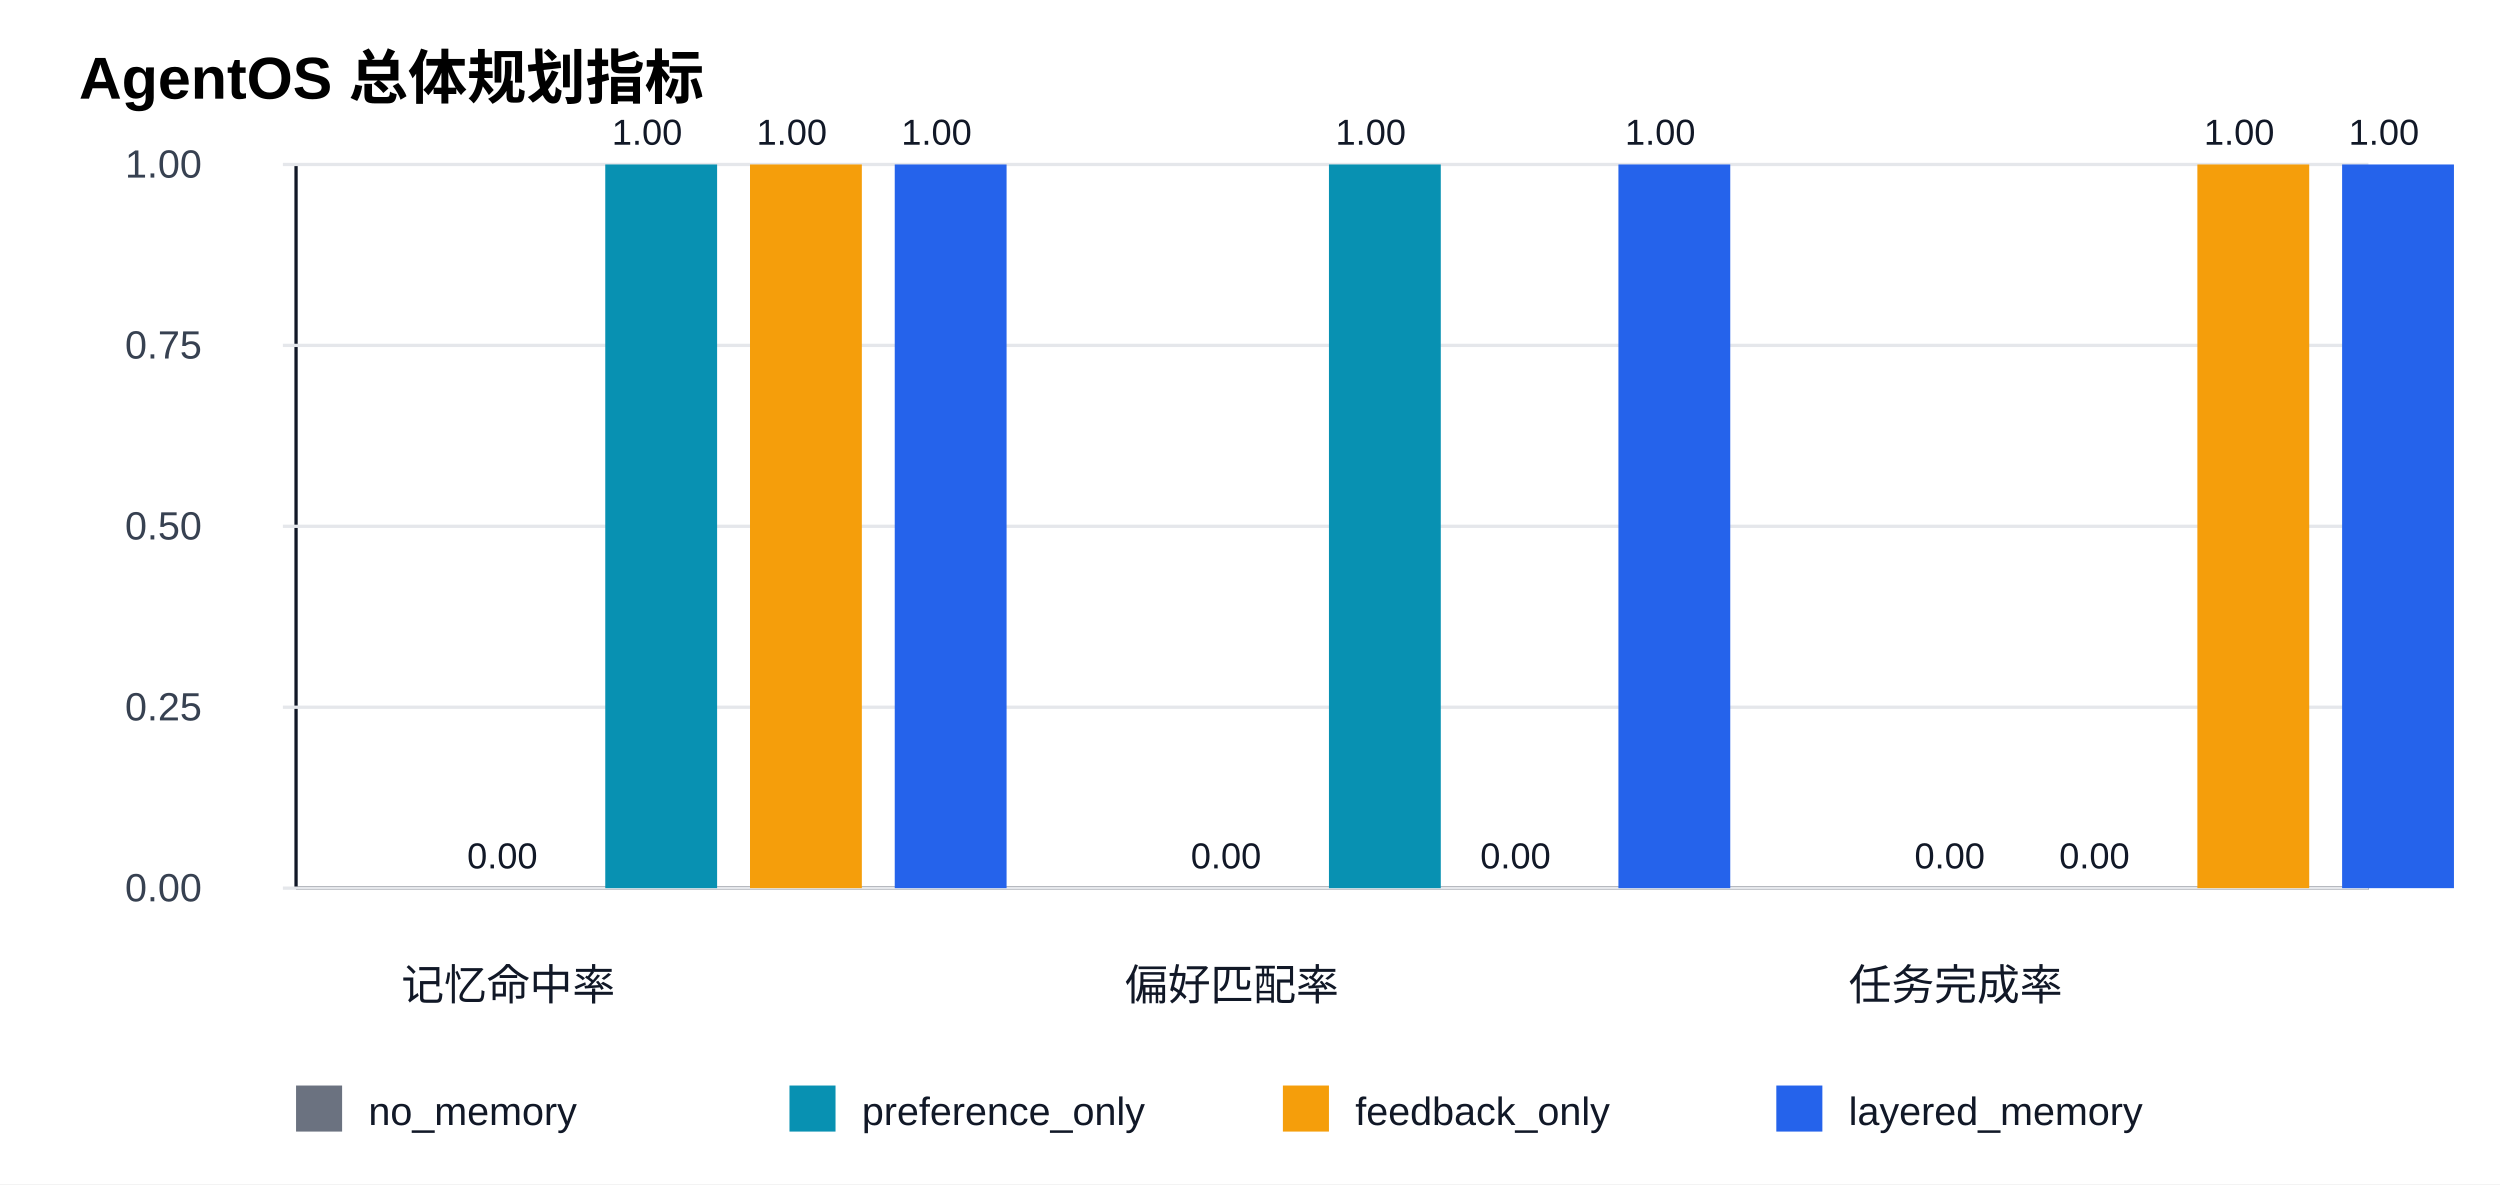
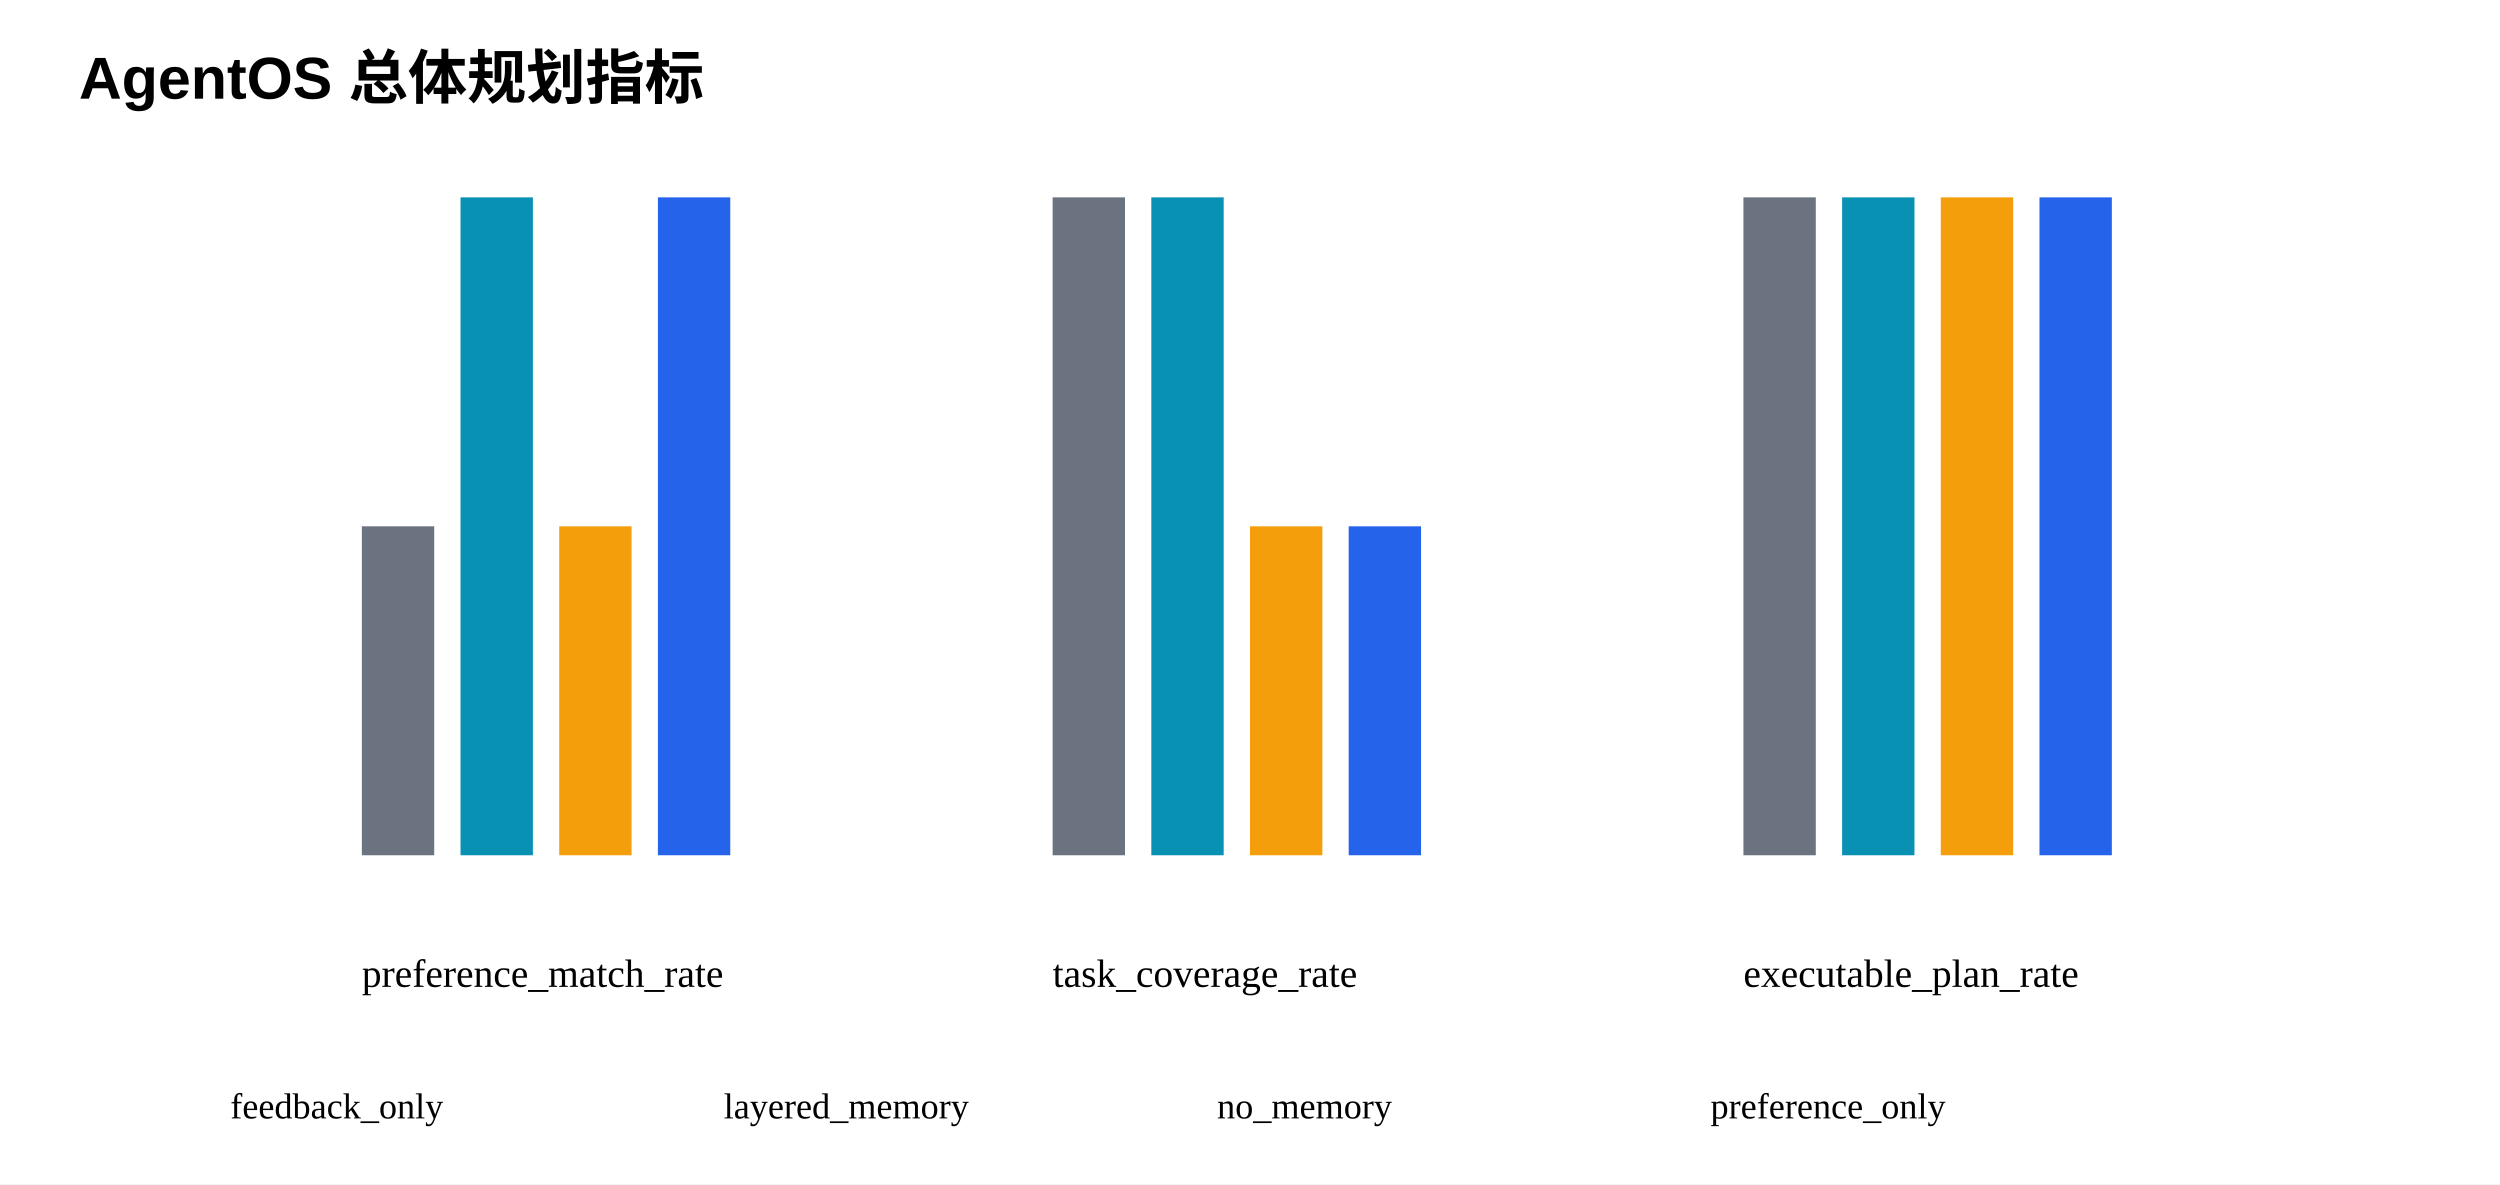
<svg xmlns="http://www.w3.org/2000/svg" width="760" height="360" viewBox="0 0 760 360">
  <rect width="100%" height="100%" fill="#ffffff" />
  <text x="24" y="30" font-family="Arial, sans-serif" font-size="18" font-weight="700">AgentOS 总体规划指标</text>
-   <line x1="90" y1="270" x2="720" y2="270" stroke="#111827" stroke-width="1" />
-   <line x1="90" y1="50" x2="90" y2="270" stroke="#111827" stroke-width="1" />
-   <line x1="86" y1="270.0" x2="720" y2="270.0" stroke="#e5e7eb" stroke-width="1" />
-   <text x="38" y="274.0" font-family="Arial, sans-serif" font-size="12" fill="#374151">0.00</text>
-   <line x1="86" y1="215.0" x2="720" y2="215.0" stroke="#e5e7eb" stroke-width="1" />
-   <text x="38" y="219.0" font-family="Arial, sans-serif" font-size="12" fill="#374151">0.25</text>
-   <line x1="86" y1="160.0" x2="720" y2="160.0" stroke="#e5e7eb" stroke-width="1" />
-   <text x="38" y="164.0" font-family="Arial, sans-serif" font-size="12" fill="#374151">0.50</text>
-   <line x1="86" y1="105.0" x2="720" y2="105.0" stroke="#e5e7eb" stroke-width="1" />
-   <text x="38" y="109.0" font-family="Arial, sans-serif" font-size="12" fill="#374151">0.75</text>
-   <line x1="86" y1="50.0" x2="720" y2="50.0" stroke="#e5e7eb" stroke-width="1" />
-   <text x="38" y="54.0" font-family="Arial, sans-serif" font-size="12" fill="#374151">1.00</text>
-   <text x="122" y="304" font-family="Arial, sans-serif" font-size="13" fill="#111827">记忆命中率</text>
-   <rect x="140" y="270.0" width="34" height="0.0" fill="#6b7280" />
-   <text x="142" y="264.0" font-family="Arial, sans-serif" font-size="11" fill="#111827">0.00</text>
-   <rect x="184" y="50.0" width="34" height="220.0" fill="#0891b2" />
-   <text x="186" y="44.0" font-family="Arial, sans-serif" font-size="11" fill="#111827">1.00</text>
-   <rect x="228" y="50.0" width="34" height="220.0" fill="#f59e0b" />
-   <text x="230" y="44.0" font-family="Arial, sans-serif" font-size="11" fill="#111827">1.00</text>
-   <rect x="272" y="50.0" width="34" height="220.0" fill="#2563eb" />
-   <text x="274" y="44.0" font-family="Arial, sans-serif" font-size="11" fill="#111827">1.00</text>
-   <text x="342" y="304" font-family="Arial, sans-serif" font-size="13" fill="#111827">偏好匹配率</text>
-   <rect x="360" y="270.0" width="34" height="0.0" fill="#6b7280" />
-   <text x="362" y="264.0" font-family="Arial, sans-serif" font-size="11" fill="#111827">0.00</text>
-   <rect x="404" y="50.0" width="34" height="220.0" fill="#0891b2" />
-   <text x="406" y="44.0" font-family="Arial, sans-serif" font-size="11" fill="#111827">1.00</text>
-   <rect x="448" y="270.0" width="34" height="0.0" fill="#f59e0b" />
-   <text x="450" y="264.0" font-family="Arial, sans-serif" font-size="11" fill="#111827">0.00</text>
-   <rect x="492" y="50.0" width="34" height="220.0" fill="#2563eb" />
-   <text x="494" y="44.0" font-family="Arial, sans-serif" font-size="11" fill="#111827">1.00</text>
-   <text x="562" y="304" font-family="Arial, sans-serif" font-size="13" fill="#111827">任务完成率</text>
-   <rect x="580" y="270.0" width="34" height="0.0" fill="#6b7280" />
-   <text x="582" y="264.0" font-family="Arial, sans-serif" font-size="11" fill="#111827">0.00</text>
-   <rect x="624" y="270.0" width="34" height="0.0" fill="#0891b2" />
-   <text x="626" y="264.0" font-family="Arial, sans-serif" font-size="11" fill="#111827">0.00</text>
-   <rect x="668" y="50.0" width="34" height="220.0" fill="#f59e0b" />
-   <text x="670" y="44.0" font-family="Arial, sans-serif" font-size="11" fill="#111827">1.00</text>
-   <rect x="712" y="50.0" width="34" height="220.0" fill="#2563eb" />
-   <text x="714" y="44.0" font-family="Arial, sans-serif" font-size="11" fill="#111827">1.00</text>
-   <rect x="90" y="330" width="14" height="14" fill="#6b7280" />
-   <text x="112" y="342" font-family="Arial, sans-serif" font-size="12" fill="#111827">no_memory</text>
-   <rect x="240" y="330" width="14" height="14" fill="#0891b2" />
-   <text x="262" y="342" font-family="Arial, sans-serif" font-size="12" fill="#111827">preference_only</text>
-   <rect x="390" y="330" width="14" height="14" fill="#f59e0b" />
-   <text x="412" y="342" font-family="Arial, sans-serif" font-size="12" fill="#111827">feedback_only</text>
-   <rect x="540" y="330" width="14" height="14" fill="#2563eb" />
-   <text x="562" y="342" font-family="Arial, sans-serif" font-size="12" fill="#111827">layered_memory</text>
+   <text x="110" y="300" font-size="12">preference_match_rate</text>
+   <rect x="110" y="160.0" width="22" height="100.0" fill="#6b7280" />
+   <rect x="140" y="60.0" width="22" height="200.0" fill="#0891b2" />
+   <rect x="170" y="160.0" width="22" height="100.0" fill="#f59e0b" />
+   <rect x="200" y="60.0" width="22" height="200.0" fill="#2563eb" />
+   <text x="320" y="300" font-size="12">task_coverage_rate</text>
+   <rect x="320" y="60.0" width="22" height="200.0" fill="#6b7280" />
+   <rect x="350" y="60.0" width="22" height="200.0" fill="#0891b2" />
+   <rect x="380" y="160.0" width="22" height="100.0" fill="#f59e0b" />
+   <rect x="410" y="160.0" width="22" height="100.0" fill="#2563eb" />
+   <text x="530" y="300" font-size="12">executable_plan_rate</text>
+   <rect x="530" y="60.0" width="22" height="200.0" fill="#6b7280" />
+   <rect x="560" y="60.0" width="22" height="200.0" fill="#0891b2" />
+   <rect x="590" y="60.0" width="22" height="200.0" fill="#f59e0b" />
+   <rect x="620" y="60.0" width="22" height="200.0" fill="#2563eb" />
+   <text x="70" y="340" font-size="11">feedback_only</text>
+   <text x="220" y="340" font-size="11">layered_memory</text>
+   <text x="370" y="340" font-size="11">no_memory</text>
+   <text x="520" y="340" font-size="11">preference_only</text>
</svg>
